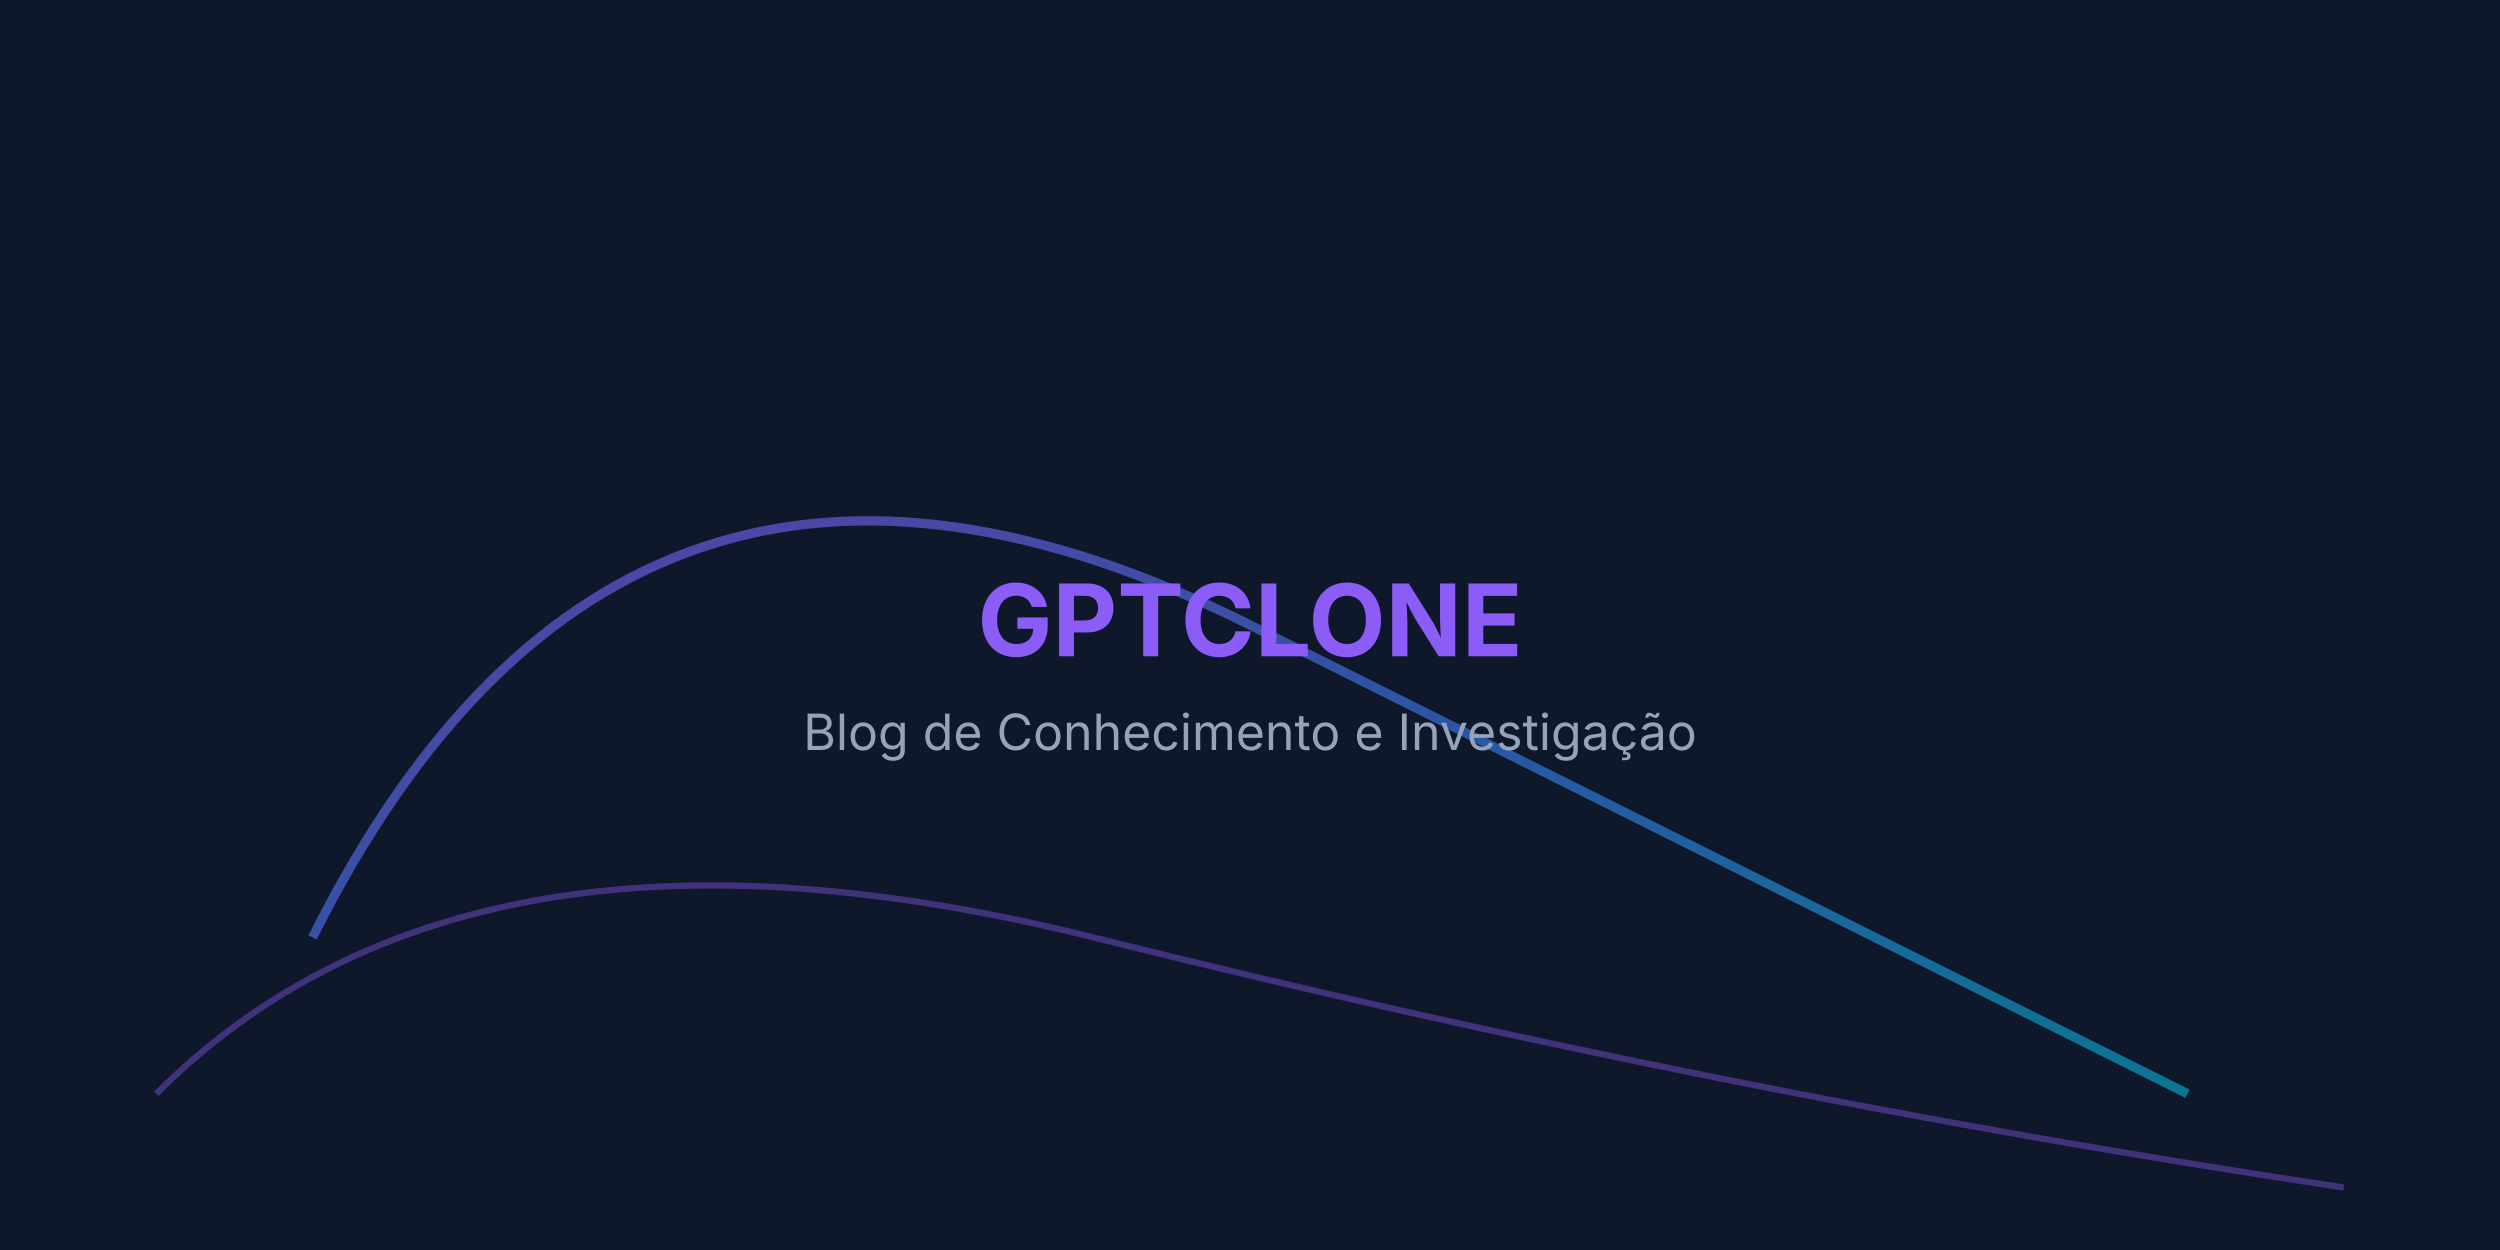
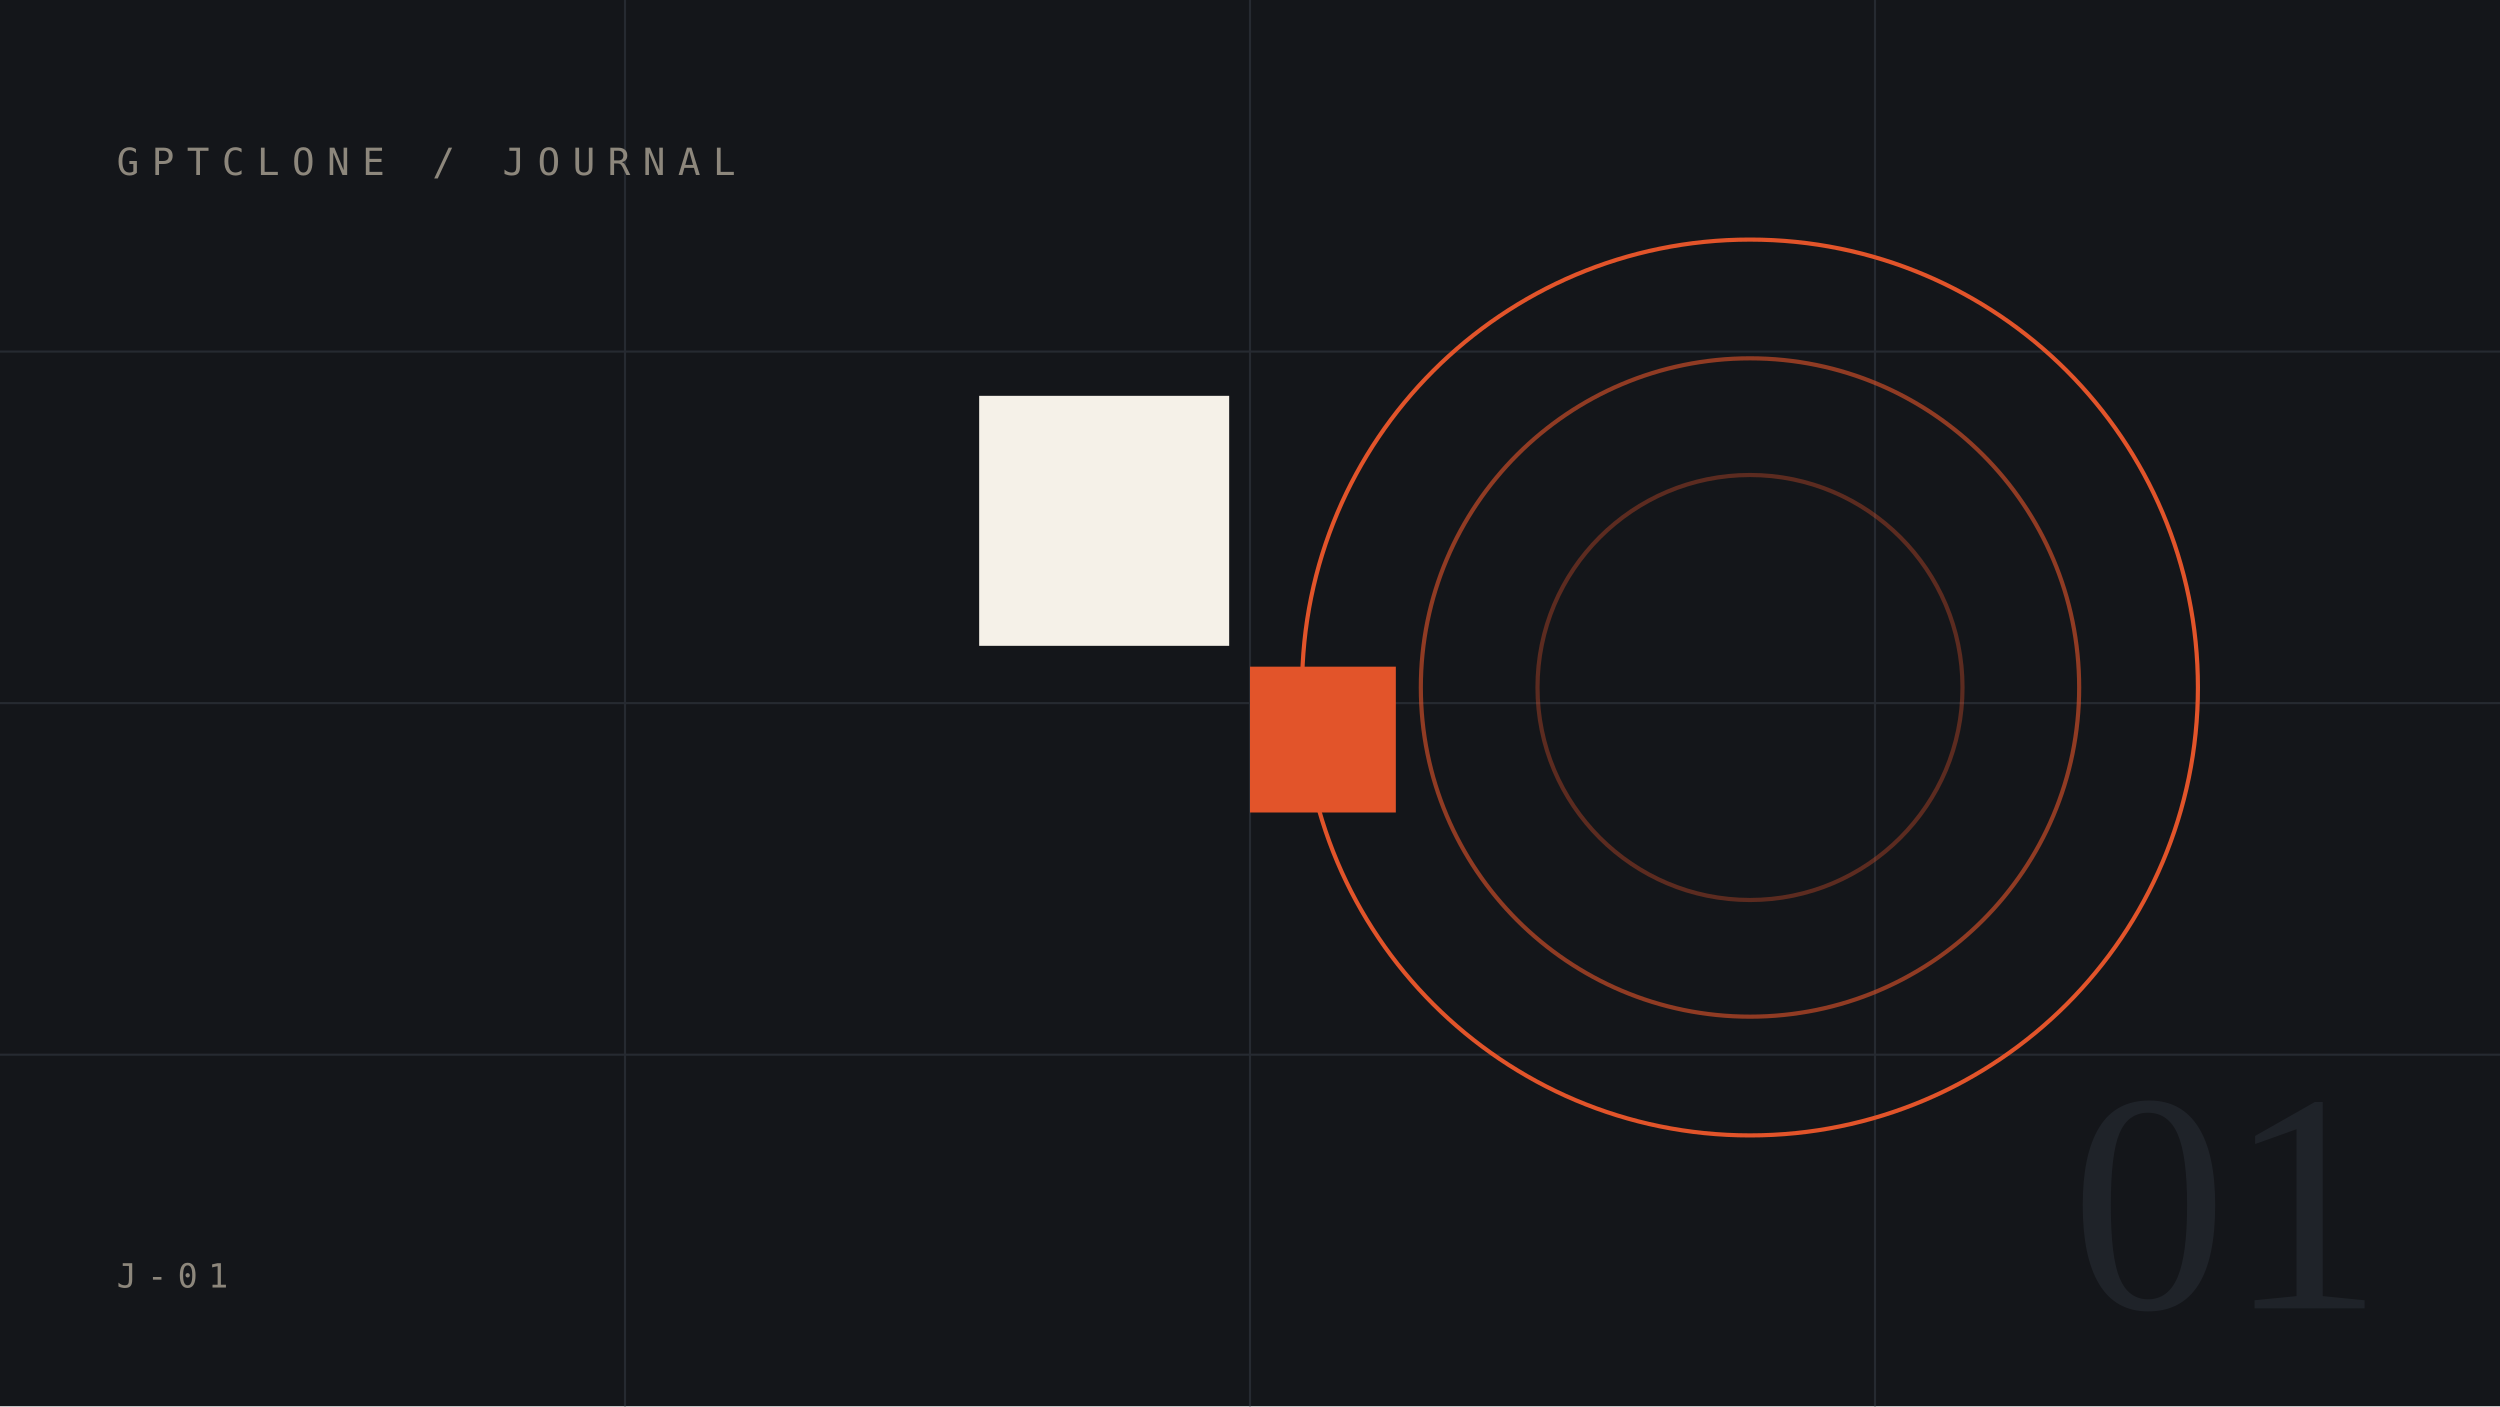
- <svg xmlns="http://www.w3.org/2000/svg" viewBox="0 0 800 400" fill="none">
-   <defs>
-     <linearGradient id="aurora" x1="0%" y1="0%" x2="100%" y2="100%">
-       <stop offset="0%" stop-color="#8b5cf6" />
-       <stop offset="50%" stop-color="#3b82f6" />
-       <stop offset="100%" stop-color="#06b6d4" />
-     </linearGradient>
-   </defs>
-   <rect width="800" height="400" fill="#0f172a" />
-   <path d="M100 300 Q200 100 400 200 T700 350" stroke="url(#aurora)" stroke-width="3" fill="none" opacity="0.6" />
-   <path d="M50 350 Q150 250 350 300 T750 380" stroke="#8b5cf6" stroke-width="2" fill="none" opacity="0.4" />
-   <text x="400" y="210" font-family="Inter, sans-serif" font-size="32" font-weight="bold" fill="#8b5cf6" text-anchor="middle">GPTCLONE</text>
-   <text x="400" y="240" font-family="Inter, sans-serif" font-size="16" fill="#94a3b8" text-anchor="middle">Blog de Conhecimento e Investigação</text>
+ <svg xmlns="http://www.w3.org/2000/svg" viewBox="0 0 1200 675">
+   <rect width="1200" height="675" fill="#14161a" />
+   <g stroke="#262a31" stroke-width="1">
+     <path d="M0 168.75h1200M0 337.5h1200M0 506.25h1200M300 0v675M600 0v675M900 0v675" />
+   </g>
+   <text x="56" y="84" font-family="'IBM Plex Mono', ui-monospace, monospace" font-size="18" letter-spacing="6" fill="#8d877c">GPTCLONE / JOURNAL</text>
+   <text x="56" y="618" font-family="'IBM Plex Mono', ui-monospace, monospace" font-size="16" letter-spacing="5" fill="#8d877c">J-01</text>
+   <text x="1144" y="628" text-anchor="end" font-family="Georgia, 'Times New Roman', serif" font-size="150" fill="#1f2329">01</text>
+   <g fill="none" stroke="#e2542a" stroke-width="2">
+     <circle cx="840" cy="330" r="215" />
+     <circle cx="840" cy="330" r="158" opacity=".6" />
+     <circle cx="840" cy="330" r="102" opacity=".35" />
+   </g>
+   <rect x="470" y="190" width="120" height="120" fill="#f5f1e8" />
+   <rect x="600" y="320" width="70" height="70" fill="#e2542a" />
</svg>
